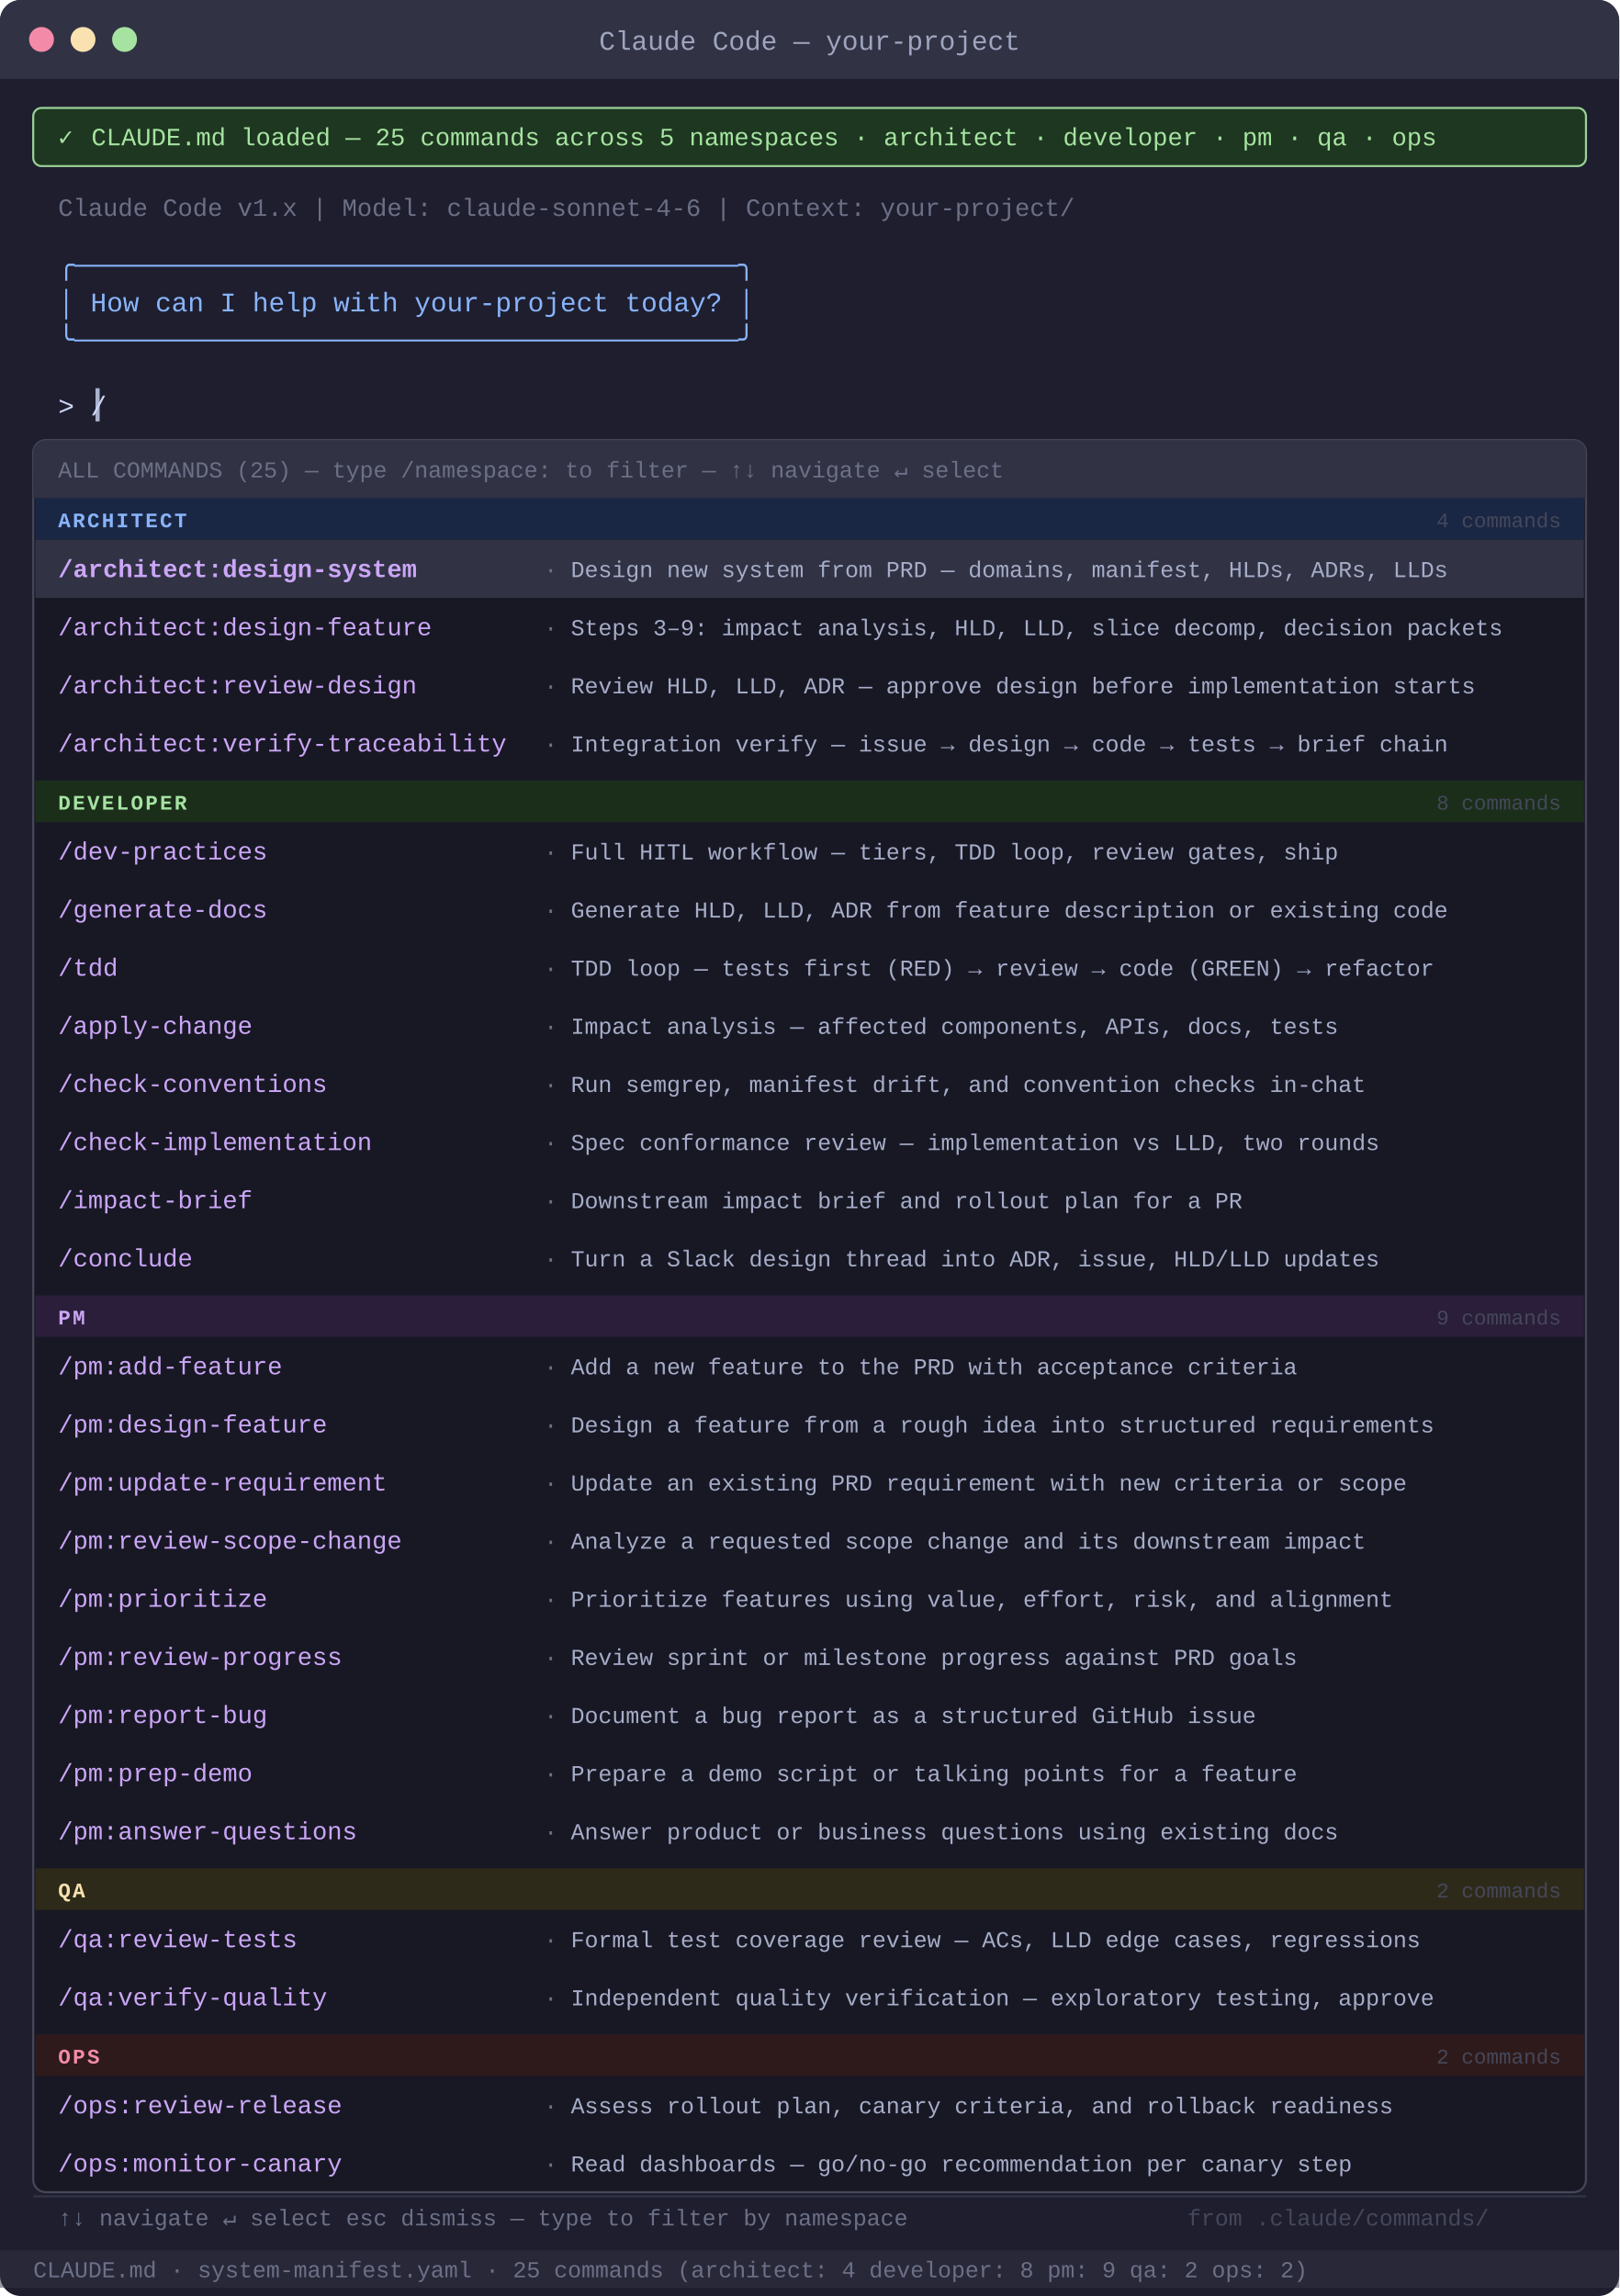
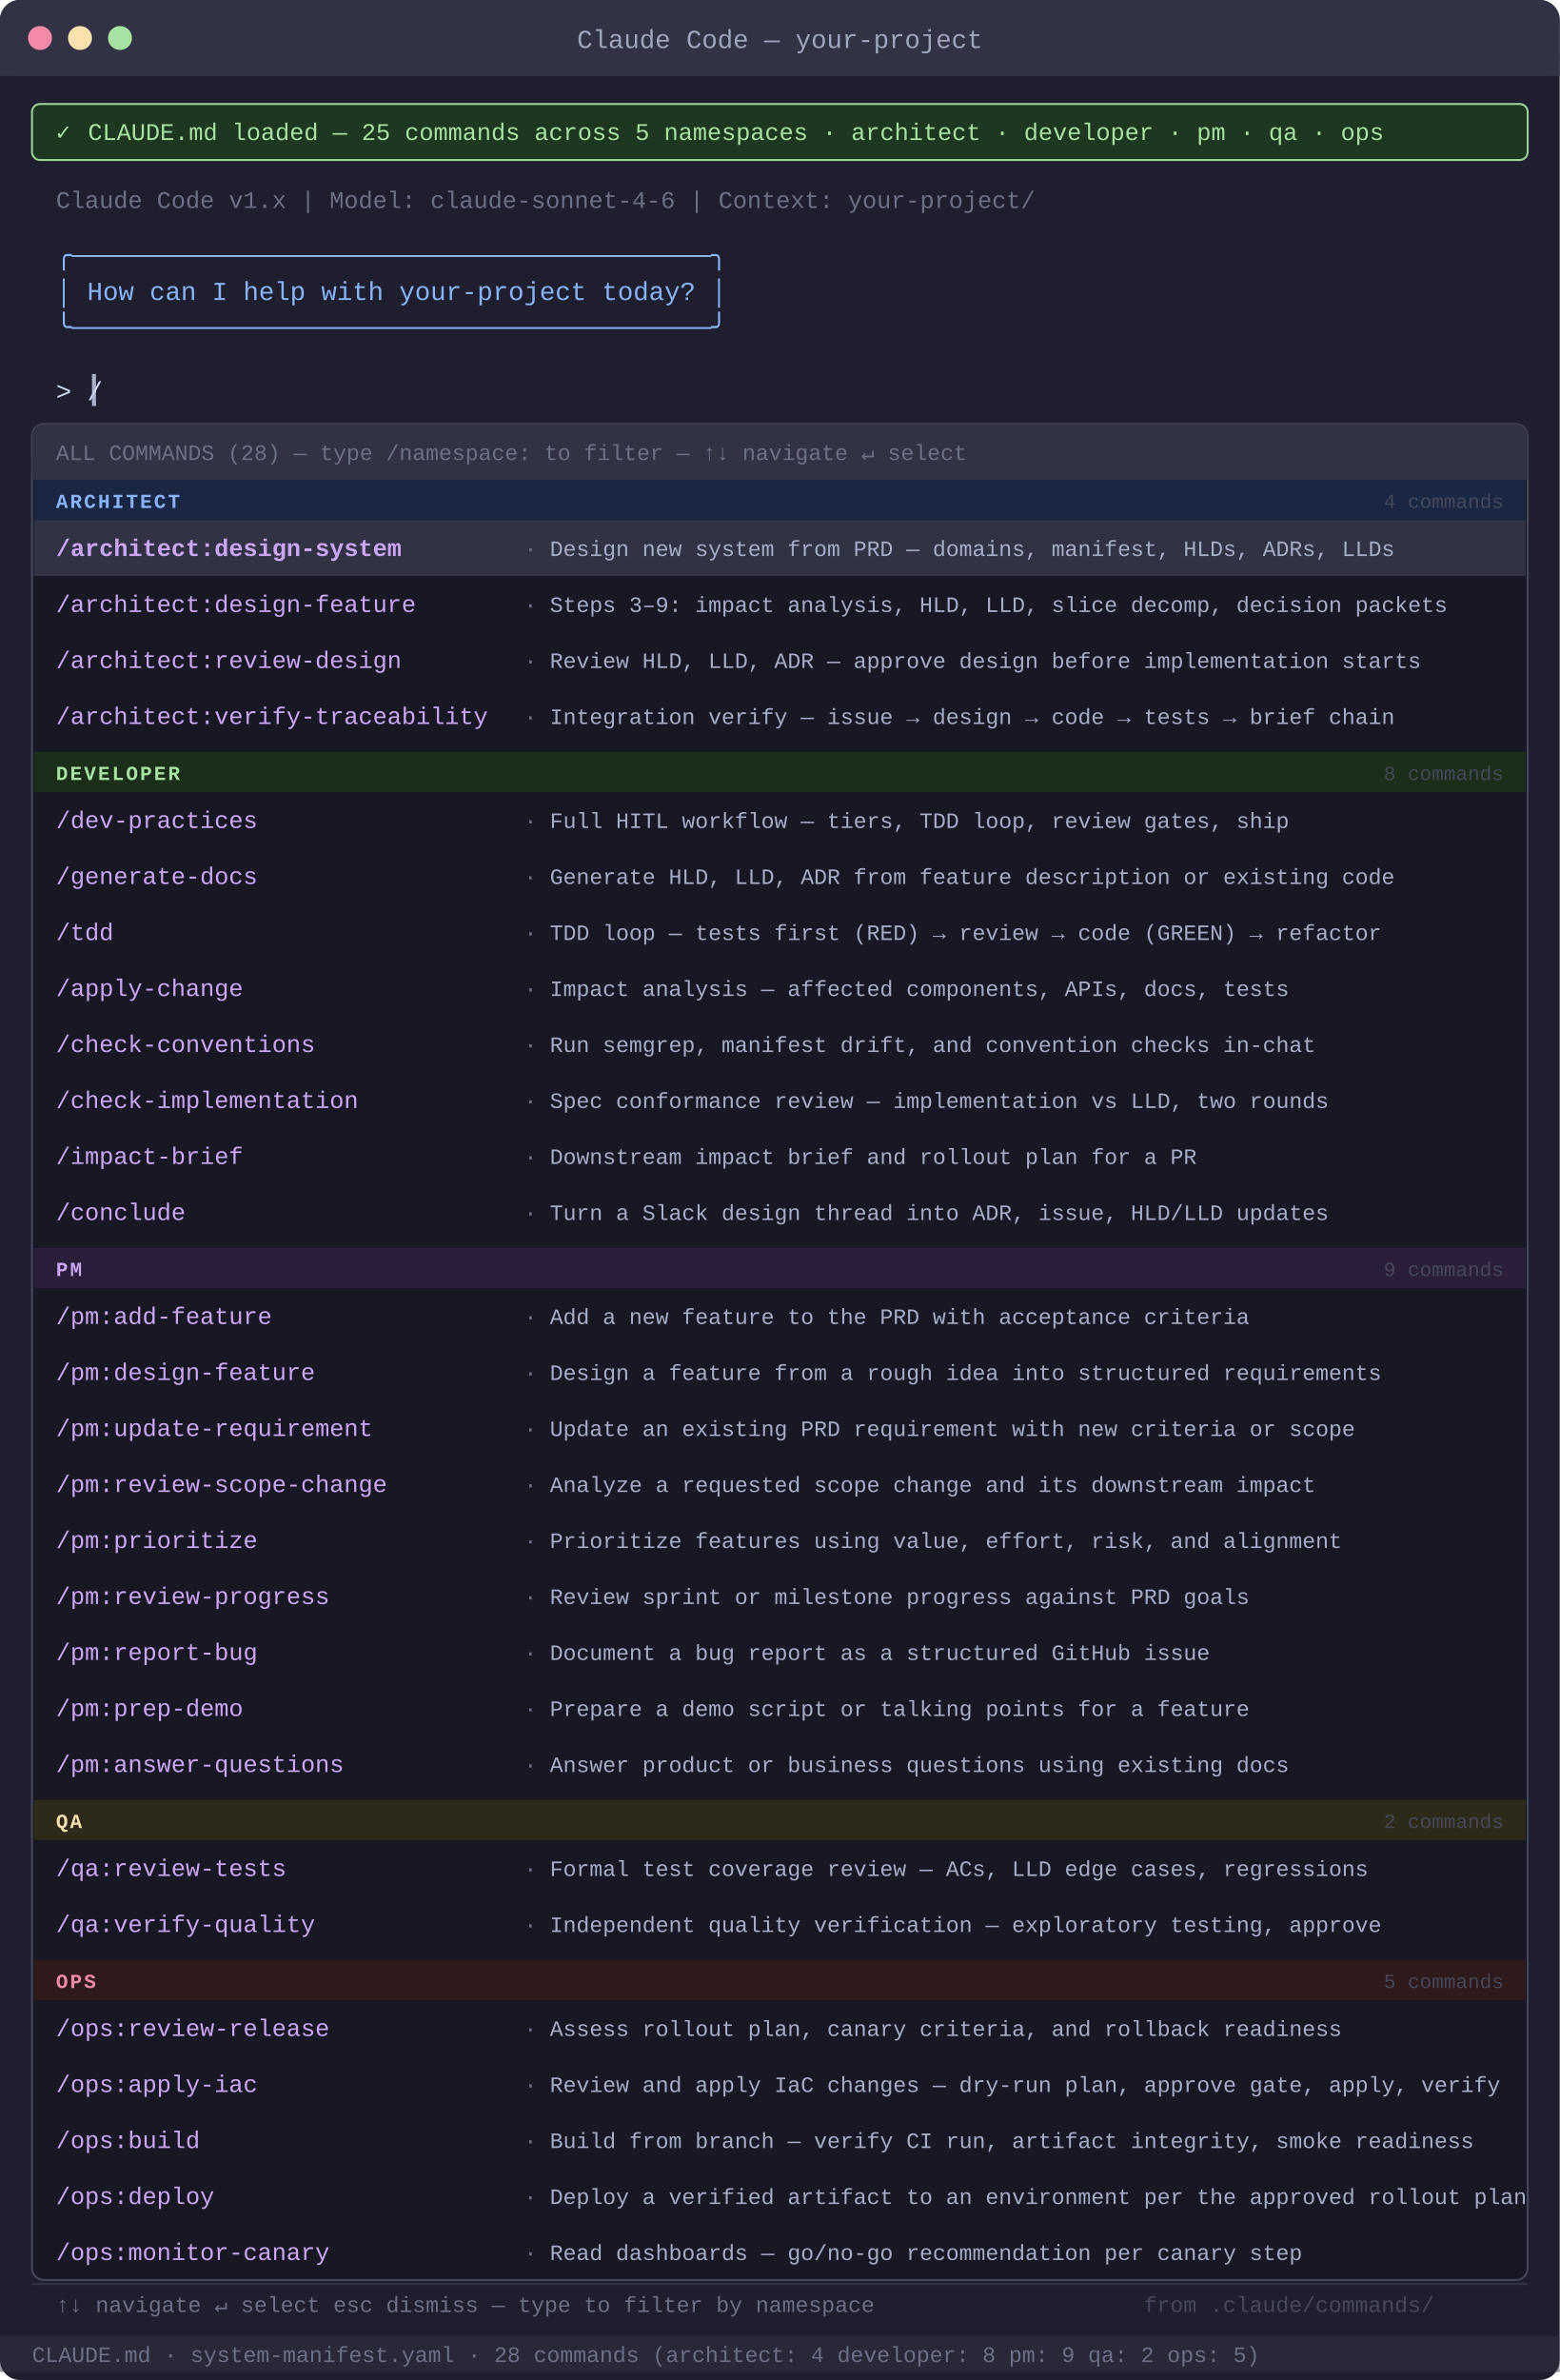
- <svg xmlns="http://www.w3.org/2000/svg" viewBox="0 0 780 1106" width="780" height="1106" font-family="'Menlo','Monaco','Consolas','Courier New',monospace">
-   <rect width="780" height="1106" rx="10" fill="#1e1e2e" />
+ <svg xmlns="http://www.w3.org/2000/svg" viewBox="0 0 780 1190" width="780" height="1190" font-family="'Menlo','Monaco','Consolas','Courier New',monospace">
+   <rect width="780" height="1190" rx="10" fill="#1e1e2e" />
  <rect width="780" height="38" rx="10" fill="#313244" />
  <rect y="28" width="780" height="10" fill="#313244" />
  <circle cx="20" cy="19" r="6" fill="#f38ba8" />
  <circle cx="40" cy="19" r="6" fill="#f9e2af" />
  <circle cx="60" cy="19" r="6" fill="#a6e3a1" />
  <text x="390" y="24" text-anchor="middle" fill="#cdd6f4" font-size="13" opacity="0.7">Claude Code — your-project</text>
  <rect x="16" y="52" width="748" height="28" rx="4" fill="#1e3a1e" stroke="#a6e3a1" stroke-width="1" opacity="0.9" />
  <text x="28" y="70" fill="#a6e3a1" font-size="12">✓</text>
  <text x="44" y="70" fill="#a6e3a1" font-size="12">CLAUDE.md loaded — 25 commands across 5 namespaces · architect · developer · pm · qa · ops</text>
  <text x="28" y="104" fill="#6c7086" font-size="12">Claude Code v1.x  |  Model: claude-sonnet-4-6  |  Context: your-project/</text>
  <text x="28" y="132" fill="#89b4fa" font-size="13">╭─────────────────────────────────────────╮</text>
  <text x="28" y="150" fill="#89b4fa" font-size="13">│  How can I help with your-project today? │</text>
  <text x="28" y="168" fill="#89b4fa" font-size="13">╰─────────────────────────────────────────╯</text>
  <text x="28" y="200" fill="#cdd6f4" font-size="13">&gt; /</text>
  <rect x="46" y="187" width="2" height="16" fill="#cdd6f4" opacity="0.8" />
-   <rect x="16" y="212" width="748" height="844" rx="6" fill="#181825" stroke="#45475a" stroke-width="1" />
+   <rect x="16" y="212" width="748" height="928" rx="6" fill="#181825" stroke="#45475a" stroke-width="1" />
  <rect x="16" y="212" width="748" height="28" rx="6" fill="#313244" />
  <rect x="16" y="228" width="748" height="12" fill="#313244" />
-   <text x="28" y="230" fill="#6c7086" font-size="11">ALL COMMANDS  (25)  —  type /namespace: to filter  —  ↑↓ navigate   ↵ select</text>
+   <text x="28" y="230" fill="#6c7086" font-size="11">ALL COMMANDS  (28)  —  type /namespace: to filter  —  ↑↓ navigate   ↵ select</text>
  <rect x="17" y="240" width="746" height="20" fill="#1a2744" />
  <text x="28" y="254" fill="#89b4fa" font-size="10" font-weight="bold" letter-spacing="1">ARCHITECT</text>
  <text x="692" y="254" fill="#45475a" font-size="10">4 commands</text>
  <rect x="17" y="260" width="746" height="28" fill="#313244" />
  <text x="28" y="278" fill="#cba6f7" font-size="12" font-weight="bold">/architect:design-system</text>
  <text x="262" y="278" fill="#6c7086" font-size="11">  ·</text>
  <text x="275" y="278" fill="#a6adc8" font-size="11">Design new system from PRD — domains, manifest, HLDs, ADRs, LLDs</text>
  <rect x="17" y="288" width="746" height="28" fill="transparent" />
  <text x="28" y="306" fill="#cba6f7" font-size="12">/architect:design-feature</text>
  <text x="262" y="306" fill="#6c7086" font-size="11">  ·</text>
  <text x="275" y="306" fill="#a6adc8" font-size="11">Steps 3–9: impact analysis, HLD, LLD, slice decomp, decision packets</text>
  <rect x="17" y="316" width="746" height="28" fill="transparent" />
  <text x="28" y="334" fill="#cba6f7" font-size="12">/architect:review-design</text>
  <text x="262" y="334" fill="#6c7086" font-size="11">  ·</text>
  <text x="275" y="334" fill="#a6adc8" font-size="11">Review HLD, LLD, ADR — approve design before implementation starts</text>
  <rect x="17" y="344" width="746" height="28" fill="transparent" />
  <text x="28" y="362" fill="#cba6f7" font-size="12">/architect:verify-traceability</text>
  <text x="262" y="362" fill="#6c7086" font-size="11">  ·</text>
  <text x="275" y="362" fill="#a6adc8" font-size="11">Integration verify — issue → design → code → tests → brief chain</text>
  <rect x="17" y="376" width="746" height="20" fill="#1a2e1a" />
  <text x="28" y="390" fill="#a6e3a1" font-size="10" font-weight="bold" letter-spacing="1">DEVELOPER</text>
  <text x="692" y="390" fill="#45475a" font-size="10">8 commands</text>
  <rect x="17" y="396" width="746" height="28" fill="transparent" />
  <text x="28" y="414" fill="#cba6f7" font-size="12">/dev-practices</text>
  <text x="262" y="414" fill="#6c7086" font-size="11">  ·</text>
  <text x="275" y="414" fill="#a6adc8" font-size="11">Full HITL workflow — tiers, TDD loop, review gates, ship</text>
  <rect x="17" y="424" width="746" height="28" fill="transparent" />
  <text x="28" y="442" fill="#cba6f7" font-size="12">/generate-docs</text>
  <text x="262" y="442" fill="#6c7086" font-size="11">  ·</text>
  <text x="275" y="442" fill="#a6adc8" font-size="11">Generate HLD, LLD, ADR from feature description or existing code</text>
  <rect x="17" y="452" width="746" height="28" fill="transparent" />
  <text x="28" y="470" fill="#cba6f7" font-size="12">/tdd</text>
  <text x="262" y="470" fill="#6c7086" font-size="11">  ·</text>
  <text x="275" y="470" fill="#a6adc8" font-size="11">TDD loop — tests first (RED) → review → code (GREEN) → refactor</text>
  <rect x="17" y="480" width="746" height="28" fill="transparent" />
  <text x="28" y="498" fill="#cba6f7" font-size="12">/apply-change</text>
  <text x="262" y="498" fill="#6c7086" font-size="11">  ·</text>
  <text x="275" y="498" fill="#a6adc8" font-size="11">Impact analysis — affected components, APIs, docs, tests</text>
  <rect x="17" y="508" width="746" height="28" fill="transparent" />
  <text x="28" y="526" fill="#cba6f7" font-size="12">/check-conventions</text>
  <text x="262" y="526" fill="#6c7086" font-size="11">  ·</text>
  <text x="275" y="526" fill="#a6adc8" font-size="11">Run semgrep, manifest drift, and convention checks in-chat</text>
  <rect x="17" y="536" width="746" height="28" fill="transparent" />
  <text x="28" y="554" fill="#cba6f7" font-size="12">/check-implementation</text>
  <text x="262" y="554" fill="#6c7086" font-size="11">  ·</text>
  <text x="275" y="554" fill="#a6adc8" font-size="11">Spec conformance review — implementation vs LLD, two rounds</text>
  <rect x="17" y="564" width="746" height="28" fill="transparent" />
  <text x="28" y="582" fill="#cba6f7" font-size="12">/impact-brief</text>
  <text x="262" y="582" fill="#6c7086" font-size="11">  ·</text>
  <text x="275" y="582" fill="#a6adc8" font-size="11">Downstream impact brief and rollout plan for a PR</text>
  <rect x="17" y="592" width="746" height="28" fill="transparent" />
  <text x="28" y="610" fill="#cba6f7" font-size="12">/conclude</text>
  <text x="262" y="610" fill="#6c7086" font-size="11">  ·</text>
  <text x="275" y="610" fill="#a6adc8" font-size="11">Turn a Slack design thread into ADR, issue, HLD/LLD updates</text>
  <rect x="17" y="624" width="746" height="20" fill="#2a1e3a" />
  <text x="28" y="638" fill="#cba6f7" font-size="10" font-weight="bold" letter-spacing="1">PM</text>
  <text x="692" y="638" fill="#45475a" font-size="10">9 commands</text>
  <rect x="17" y="644" width="746" height="28" fill="transparent" />
  <text x="28" y="662" fill="#cba6f7" font-size="12">/pm:add-feature</text>
  <text x="262" y="662" fill="#6c7086" font-size="11">  ·</text>
  <text x="275" y="662" fill="#a6adc8" font-size="11">Add a new feature to the PRD with acceptance criteria</text>
  <rect x="17" y="672" width="746" height="28" fill="transparent" />
  <text x="28" y="690" fill="#cba6f7" font-size="12">/pm:design-feature</text>
  <text x="262" y="690" fill="#6c7086" font-size="11">  ·</text>
  <text x="275" y="690" fill="#a6adc8" font-size="11">Design a feature from a rough idea into structured requirements</text>
  <rect x="17" y="700" width="746" height="28" fill="transparent" />
  <text x="28" y="718" fill="#cba6f7" font-size="12">/pm:update-requirement</text>
  <text x="262" y="718" fill="#6c7086" font-size="11">  ·</text>
  <text x="275" y="718" fill="#a6adc8" font-size="11">Update an existing PRD requirement with new criteria or scope</text>
  <rect x="17" y="728" width="746" height="28" fill="transparent" />
  <text x="28" y="746" fill="#cba6f7" font-size="12">/pm:review-scope-change</text>
  <text x="262" y="746" fill="#6c7086" font-size="11">  ·</text>
  <text x="275" y="746" fill="#a6adc8" font-size="11">Analyze a requested scope change and its downstream impact</text>
  <rect x="17" y="756" width="746" height="28" fill="transparent" />
  <text x="28" y="774" fill="#cba6f7" font-size="12">/pm:prioritize</text>
  <text x="262" y="774" fill="#6c7086" font-size="11">  ·</text>
  <text x="275" y="774" fill="#a6adc8" font-size="11">Prioritize features using value, effort, risk, and alignment</text>
  <rect x="17" y="784" width="746" height="28" fill="transparent" />
  <text x="28" y="802" fill="#cba6f7" font-size="12">/pm:review-progress</text>
  <text x="262" y="802" fill="#6c7086" font-size="11">  ·</text>
  <text x="275" y="802" fill="#a6adc8" font-size="11">Review sprint or milestone progress against PRD goals</text>
  <rect x="17" y="812" width="746" height="28" fill="transparent" />
  <text x="28" y="830" fill="#cba6f7" font-size="12">/pm:report-bug</text>
  <text x="262" y="830" fill="#6c7086" font-size="11">  ·</text>
  <text x="275" y="830" fill="#a6adc8" font-size="11">Document a bug report as a structured GitHub issue</text>
  <rect x="17" y="840" width="746" height="28" fill="transparent" />
  <text x="28" y="858" fill="#cba6f7" font-size="12">/pm:prep-demo</text>
  <text x="262" y="858" fill="#6c7086" font-size="11">  ·</text>
  <text x="275" y="858" fill="#a6adc8" font-size="11">Prepare a demo script or talking points for a feature</text>
  <rect x="17" y="868" width="746" height="28" fill="transparent" />
  <text x="28" y="886" fill="#cba6f7" font-size="12">/pm:answer-questions</text>
  <text x="262" y="886" fill="#6c7086" font-size="11">  ·</text>
  <text x="275" y="886" fill="#a6adc8" font-size="11">Answer product or business questions using existing docs</text>
  <rect x="17" y="900" width="746" height="20" fill="#2e2a1a" />
  <text x="28" y="914" fill="#f9e2af" font-size="10" font-weight="bold" letter-spacing="1">QA</text>
  <text x="692" y="914" fill="#45475a" font-size="10">2 commands</text>
  <rect x="17" y="920" width="746" height="28" fill="transparent" />
  <text x="28" y="938" fill="#cba6f7" font-size="12">/qa:review-tests</text>
  <text x="262" y="938" fill="#6c7086" font-size="11">  ·</text>
  <text x="275" y="938" fill="#a6adc8" font-size="11">Formal test coverage review — ACs, LLD edge cases, regressions</text>
  <rect x="17" y="948" width="746" height="28" fill="transparent" />
  <text x="28" y="966" fill="#cba6f7" font-size="12">/qa:verify-quality</text>
  <text x="262" y="966" fill="#6c7086" font-size="11">  ·</text>
  <text x="275" y="966" fill="#a6adc8" font-size="11">Independent quality verification — exploratory testing, approve</text>
  <rect x="17" y="980" width="746" height="20" fill="#2e1a1a" />
  <text x="28" y="994" fill="#f38ba8" font-size="10" font-weight="bold" letter-spacing="1">OPS</text>
-   <text x="692" y="994" fill="#45475a" font-size="10">2 commands</text>
+   <text x="692" y="994" fill="#45475a" font-size="10">5 commands</text>
  <rect x="17" y="1000" width="746" height="28" fill="transparent" />
  <text x="28" y="1018" fill="#cba6f7" font-size="12">/ops:review-release</text>
  <text x="262" y="1018" fill="#6c7086" font-size="11">  ·</text>
  <text x="275" y="1018" fill="#a6adc8" font-size="11">Assess rollout plan, canary criteria, and rollback readiness</text>
  <rect x="17" y="1028" width="746" height="28" fill="transparent" />
-   <text x="28" y="1046" fill="#cba6f7" font-size="12">/ops:monitor-canary</text>
+   <text x="28" y="1046" fill="#cba6f7" font-size="12">/ops:apply-iac</text>
  <text x="262" y="1046" fill="#6c7086" font-size="11">  ·</text>
-   <text x="275" y="1046" fill="#a6adc8" font-size="11">Read dashboards — go/no-go recommendation per canary step</text>
-   <line x1="16" y1="1058" x2="764" y2="1058" stroke="#45475a" stroke-width="1" opacity="0.5" />
-   <text x="28" y="1072" fill="#6c7086" font-size="11">↑↓ navigate   ↵ select   esc dismiss   —   type to filter by namespace</text>
-   <text x="572" y="1072" fill="#45475a" font-size="11">from .claude/commands/</text>
-   <rect x="0" y="1084" width="780" height="18" fill="#313244" opacity="0.5" />
-   <text x="16" y="1097" fill="#6c7086" font-size="11">CLAUDE.md  ·  system-manifest.yaml  ·  25 commands  (architect: 4  developer: 8  pm: 9  qa: 2  ops: 2)</text>
+   <text x="275" y="1046" fill="#a6adc8" font-size="11">Review and apply IaC changes — dry-run plan, approve gate, apply, verify</text>
+   <rect x="17" y="1056" width="746" height="28" fill="transparent" />
+   <text x="28" y="1074" fill="#cba6f7" font-size="12">/ops:build</text>
+   <text x="262" y="1074" fill="#6c7086" font-size="11">  ·</text>
+   <text x="275" y="1074" fill="#a6adc8" font-size="11">Build from branch — verify CI run, artifact integrity, smoke readiness</text>
+   <rect x="17" y="1084" width="746" height="28" fill="transparent" />
+   <text x="28" y="1102" fill="#cba6f7" font-size="12">/ops:deploy</text>
+   <text x="262" y="1102" fill="#6c7086" font-size="11">  ·</text>
+   <text x="275" y="1102" fill="#a6adc8" font-size="11">Deploy a verified artifact to an environment per the approved rollout plan</text>
+   <rect x="17" y="1112" width="746" height="28" fill="transparent" />
+   <text x="28" y="1130" fill="#cba6f7" font-size="12">/ops:monitor-canary</text>
+   <text x="262" y="1130" fill="#6c7086" font-size="11">  ·</text>
+   <text x="275" y="1130" fill="#a6adc8" font-size="11">Read dashboards — go/no-go recommendation per canary step</text>
+   <line x1="16" y1="1142" x2="764" y2="1142" stroke="#45475a" stroke-width="1" opacity="0.5" />
+   <text x="28" y="1156" fill="#6c7086" font-size="11">↑↓ navigate   ↵ select   esc dismiss   —   type to filter by namespace</text>
+   <text x="572" y="1156" fill="#45475a" font-size="11">from .claude/commands/</text>
+   <rect x="0" y="1168" width="780" height="18" fill="#313244" opacity="0.5" />
+   <text x="16" y="1181" fill="#6c7086" font-size="11">CLAUDE.md  ·  system-manifest.yaml  ·  28 commands  (architect: 4  developer: 8  pm: 9  qa: 2  ops: 5)</text>
</svg>
